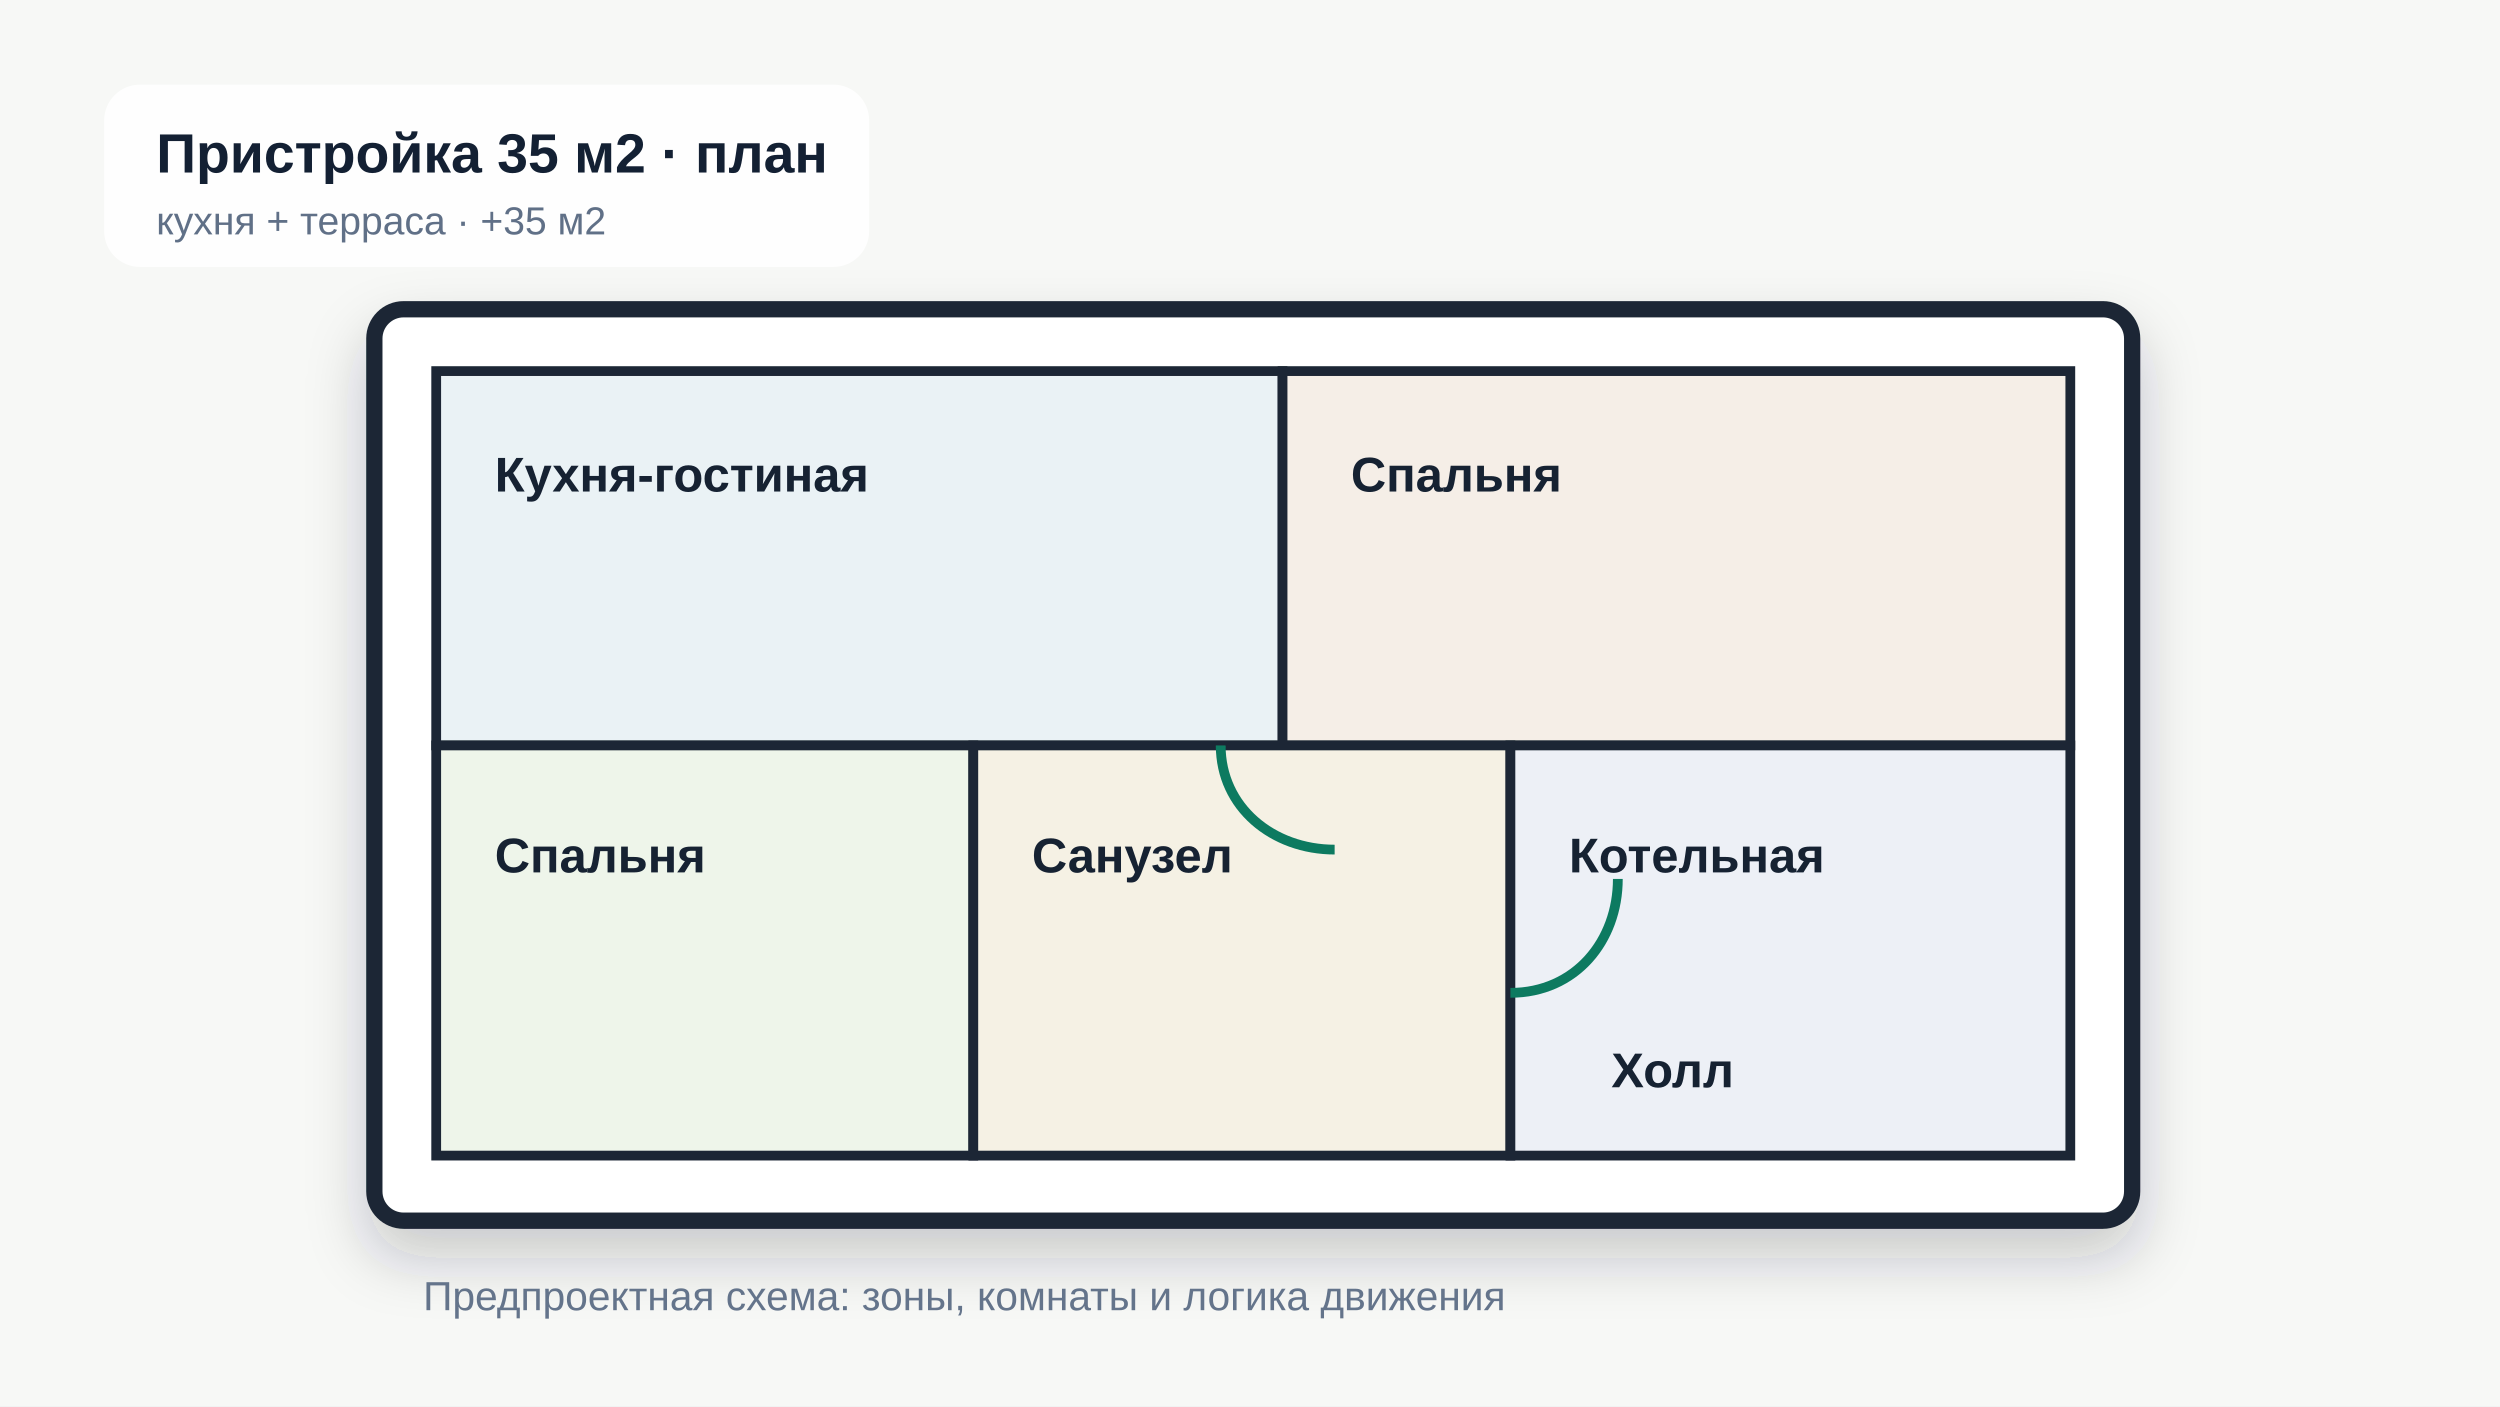
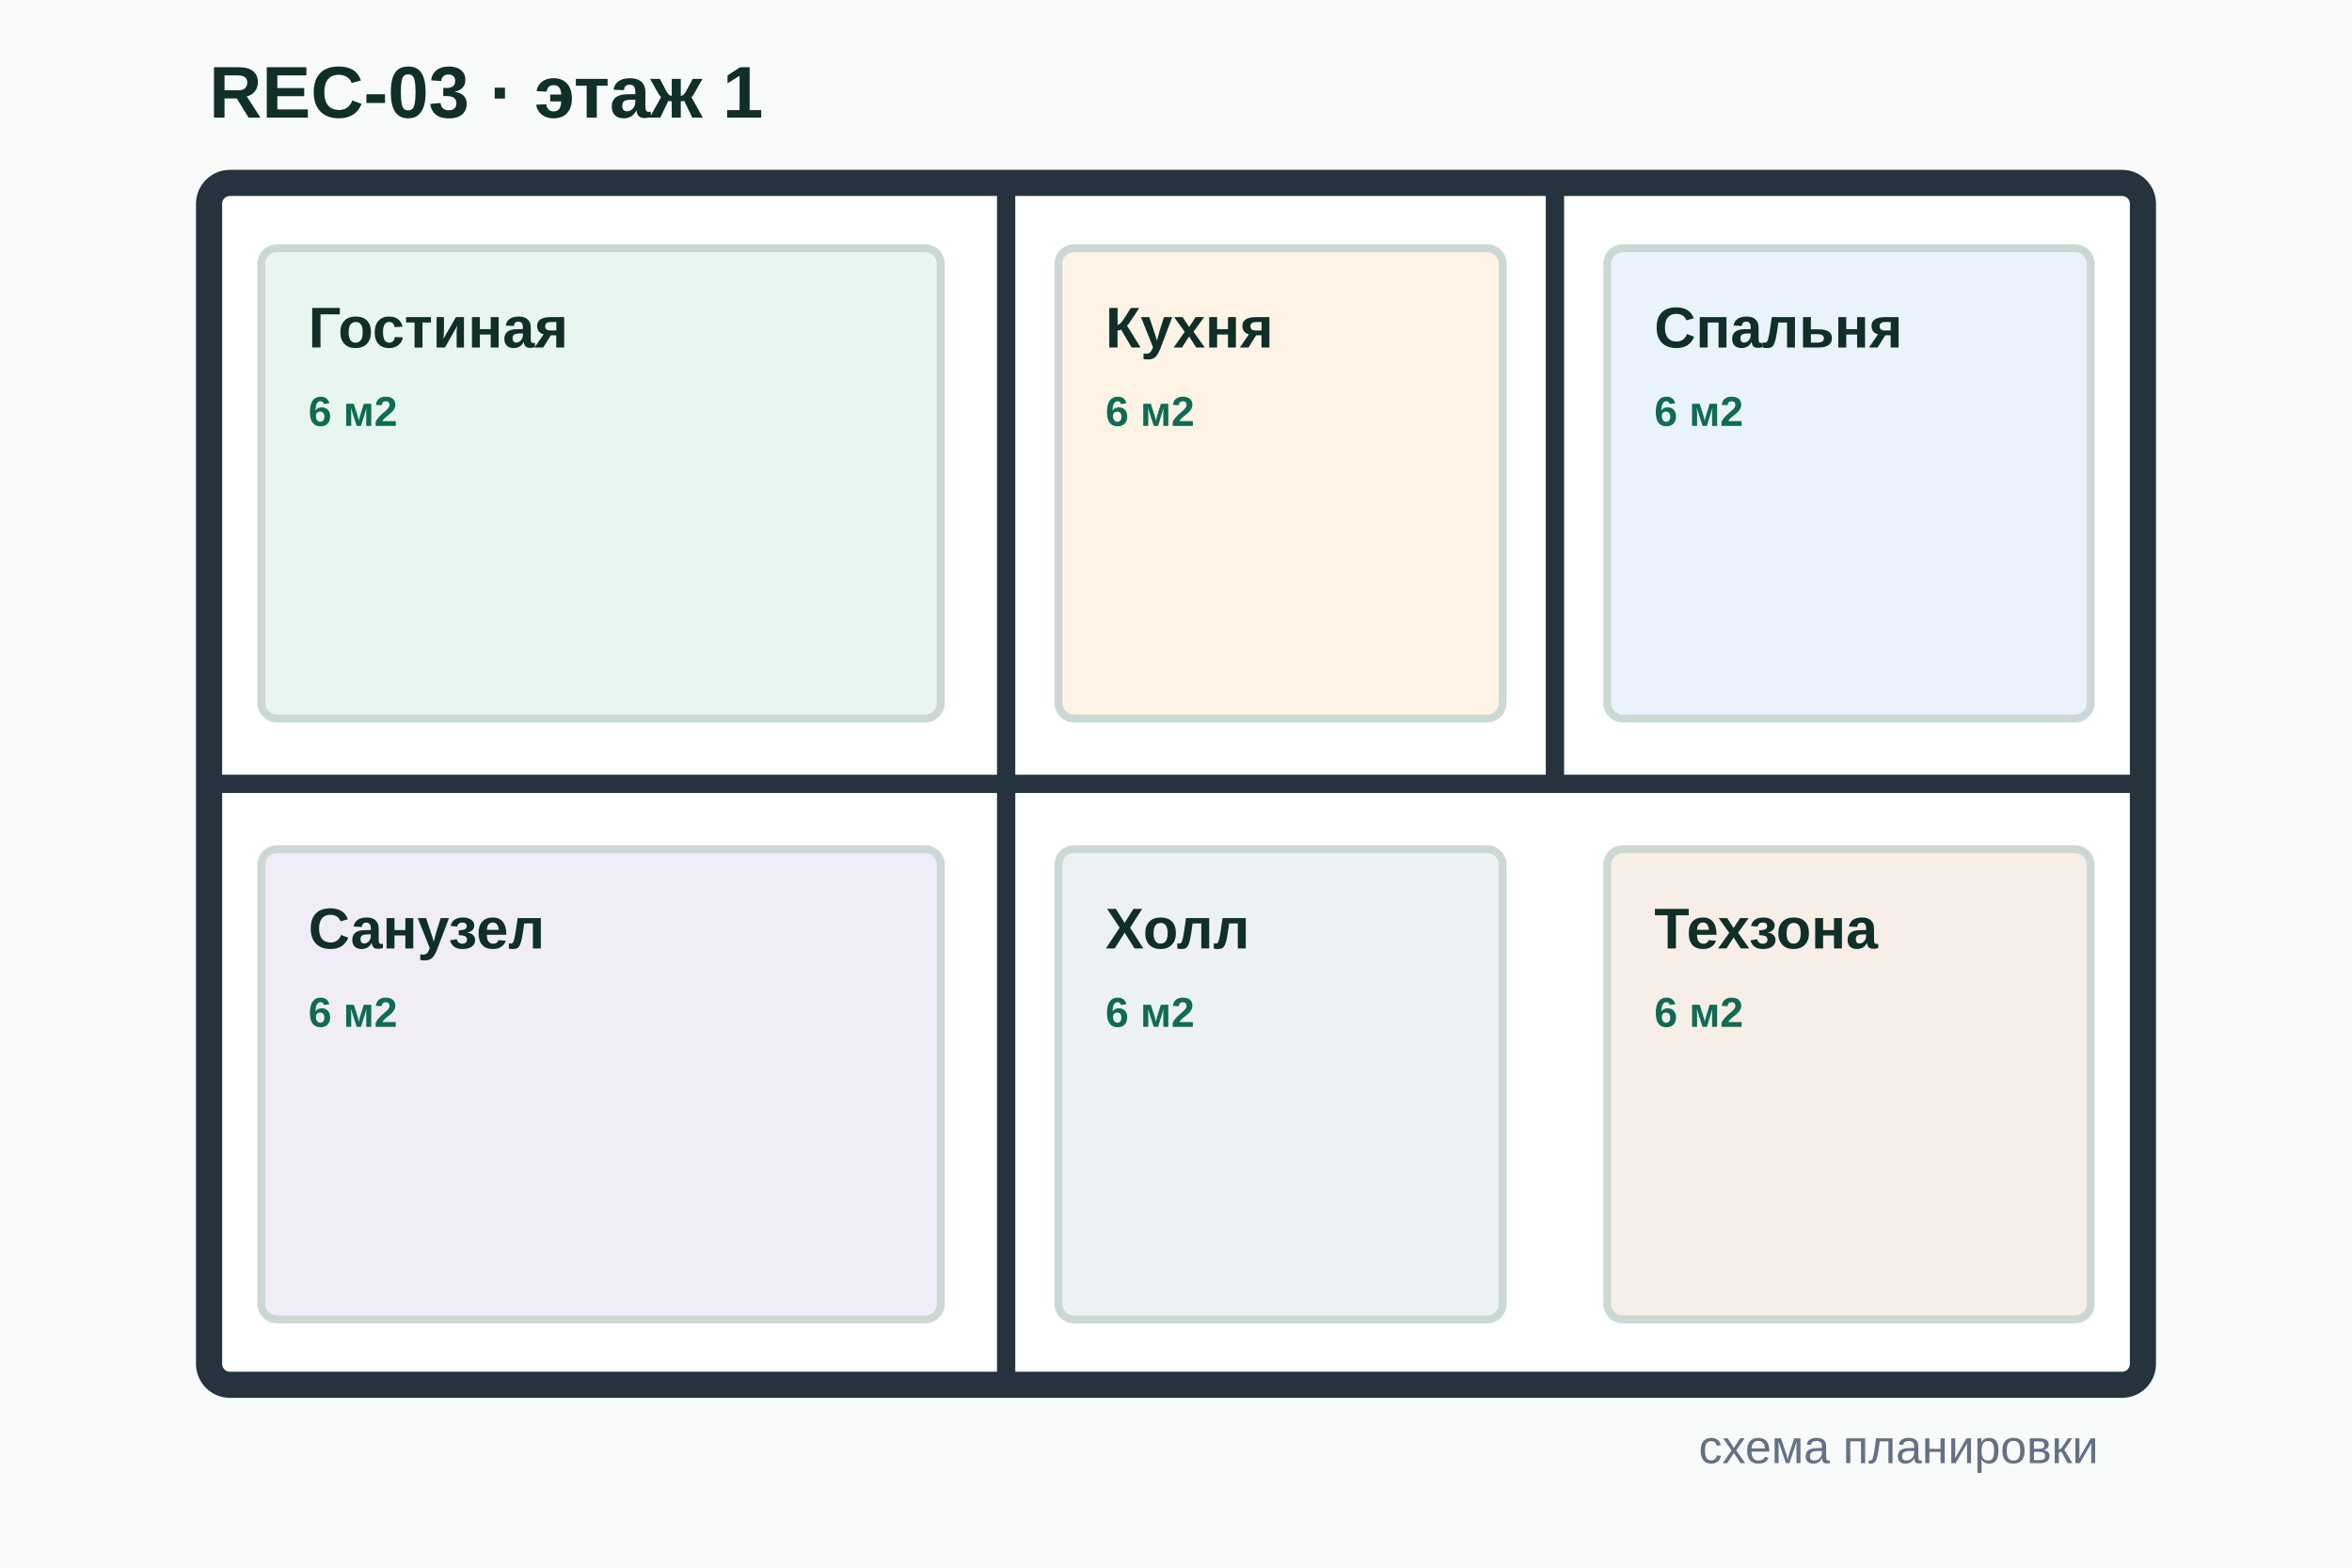
- <svg xmlns="http://www.w3.org/2000/svg" width="1536" height="864" viewBox="0 0 1536 864" role="img">
+ <svg xmlns="http://www.w3.org/2000/svg" viewBox="0 0 900 600" width="900" height="600" role="img">
  <defs>
-     <linearGradient id="sky" x1="0" x2="0" y1="0" y2="1">
-       <stop offset="0" stop-color="#d8f0ff" />
-       <stop offset="1" stop-color="#f7fbff" />
+     <linearGradient id="sky" x1="0" y1="0" x2="0" y2="1">
+       <stop offset="0" stop-color="#bfe6ff" />
+       <stop offset="1" stop-color="#eef8ff" />
    </linearGradient>
-     <linearGradient id="glass" x1="0" x2="1" y1="0" y2="1">
-       <stop offset="0" stop-color="#bfe4f4" />
-       <stop offset="1" stop-color="#33485e" />
+     <linearGradient id="glass" x1="0" y1="0" x2="1" y2="1">
+       <stop offset="0" stop-color="#dff6ff" />
+       <stop offset="1" stop-color="#5f8da2" />
    </linearGradient>
-     <filter id="shadow" x="-20%" y="-20%" width="140%" height="140%">
-       <feDropShadow dx="0" dy="18" stdDeviation="18" flood-color="#1d2733" flood-opacity=".22" />
+     <linearGradient id="room" x1="0" y1="0" x2="1" y2="1">
+       <stop offset="0" stop-color="#ffffff" />
+       <stop offset="1" stop-color="#edf4ef" />
+     </linearGradient>
+     <filter id="shadow" x="-20%" y="-20%" width="140%" height="160%">
+       <feDropShadow dx="0" dy="18" stdDeviation="18" flood-color="#1f2937" flood-opacity="0.18" />
    </filter>
  </defs>
-   <rect width="1536" height="864" fill="#f7f8f6" />
-   <rect x="64" y="52" width="470" height="112" rx="22" fill="#ffffff" opacity=".9" />
-   <text x="96" y="106" font-family="Arial, sans-serif" font-size="34" font-weight="700" fill="#132033">Пристройка 35 м2 · план</text>
-   <text x="96" y="144" font-family="Arial, sans-serif" font-size="24" fill="#607087">кухня + терраса · +35 м2</text>
-   <g transform="translate(230 190)" filter="url(#shadow)">
-     <rect x="0" y="0" width="1080" height="560" rx="18" fill="#ffffff" stroke="#1d2835" stroke-width="10" />
-     <rect x="38" y="38" width="520" height="230" fill="#eaf2f5" stroke="#1d2835" stroke-width="6" />
-     <rect x="558" y="38" width="484" height="230" fill="#f5eee7" stroke="#1d2835" stroke-width="6" />
-     <rect x="38" y="268" width="330" height="252" fill="#eef5ea" stroke="#1d2835" stroke-width="6" />
-     <rect x="368" y="268" width="330" height="252" fill="#f5f1e4" stroke="#1d2835" stroke-width="6" />
-     <rect x="698" y="268" width="344" height="252" fill="#edf0f6" stroke="#1d2835" stroke-width="6" />
-     <text x="74" y="112" font-family="Arial, sans-serif" font-size="30" font-weight="700" fill="#152132">Кухня-гостиная</text>
-     <text x="600" y="112" font-family="Arial, sans-serif" font-size="30" font-weight="700" fill="#152132">Спальня</text>
-     <text x="74" y="346" font-family="Arial, sans-serif" font-size="30" font-weight="700" fill="#152132">Спальня</text>
-     <text x="404" y="346" font-family="Arial, sans-serif" font-size="30" font-weight="700" fill="#152132">Санузел</text>
-     <text x="734" y="346" font-family="Arial, sans-serif" font-size="30" font-weight="700" fill="#152132">Котельная</text>
-     <text x="760" y="478" font-family="Arial, sans-serif" font-size="30" font-weight="700" fill="#152132">Холл</text>
-     <path d="M520 268 C520 306 552 332 590 332" fill="none" stroke="#0b7a61" stroke-width="6" />
-     <path d="M698 420 C738 420 764 388 764 350" fill="none" stroke="#0b7a61" stroke-width="6" />
-   </g>
-   <text x="260" y="805" font-family="Arial, sans-serif" font-size="25" fill="#64748b">Предпроектная схема: зоны, комнаты и логика движения</text>
+   <rect width="900" height="600" fill="#f8fbfa" />
+   <rect x="80" y="70" width="740" height="460" rx="8" fill="#ffffff" stroke="#26323d" stroke-width="10" />
+   <path d="M80 300 H820 M385 70 V530 M595 70 V300" stroke="#26323d" stroke-width="7" />
+   <rect x="100" y="95" width="260" height="180" rx="6" fill="#e9f5ef" stroke="#cbd8d3" stroke-width="3" />
+   <text x="118" y="133" fill="#0f2f28" font-family="Arial, sans-serif" font-size="22" font-weight="800">Гостиная</text>
+   <text x="118" y="163" fill="#0f6b53" font-family="Arial, sans-serif" font-size="16" font-weight="700">6 м2</text>
+   <rect x="405" y="95" width="170" height="180" rx="6" fill="#fff3e6" stroke="#cbd8d3" stroke-width="3" />
+   <text x="423" y="133" fill="#0f2f28" font-family="Arial, sans-serif" font-size="22" font-weight="800">Кухня</text>
+   <text x="423" y="163" fill="#0f6b53" font-family="Arial, sans-serif" font-size="16" font-weight="700">6 м2</text>
+   <rect x="615" y="95" width="185" height="180" rx="6" fill="#eaf3fb" stroke="#cbd8d3" stroke-width="3" />
+   <text x="633" y="133" fill="#0f2f28" font-family="Arial, sans-serif" font-size="22" font-weight="800">Спальня</text>
+   <text x="633" y="163" fill="#0f6b53" font-family="Arial, sans-serif" font-size="16" font-weight="700">6 м2</text>
+   <rect x="100" y="325" width="260" height="180" rx="6" fill="#f0edf9" stroke="#cbd8d3" stroke-width="3" />
+   <text x="118" y="363" fill="#0f2f28" font-family="Arial, sans-serif" font-size="22" font-weight="800">Санузел</text>
+   <text x="118" y="393" fill="#0f6b53" font-family="Arial, sans-serif" font-size="16" font-weight="700">6 м2</text>
+   <rect x="405" y="325" width="170" height="180" rx="6" fill="#eef1f4" stroke="#cbd8d3" stroke-width="3" />
+   <text x="423" y="363" fill="#0f2f28" font-family="Arial, sans-serif" font-size="22" font-weight="800">Холл</text>
+   <text x="423" y="393" fill="#0f6b53" font-family="Arial, sans-serif" font-size="16" font-weight="700">6 м2</text>
+   <rect x="615" y="325" width="185" height="180" rx="6" fill="#f8eee8" stroke="#cbd8d3" stroke-width="3" />
+   <text x="633" y="363" fill="#0f2f28" font-family="Arial, sans-serif" font-size="22" font-weight="800">Техзона</text>
+   <text x="633" y="393" fill="#0f6b53" font-family="Arial, sans-serif" font-size="16" font-weight="700">6 м2</text>
+   <text x="80" y="45" fill="#0f2f28" font-family="Arial, sans-serif" font-size="28" font-weight="800">REC-03 · этаж 1</text>
+   <text x="650" y="560" fill="#667085" font-family="Arial, sans-serif" font-size="18">схема планировки</text>
</svg>
